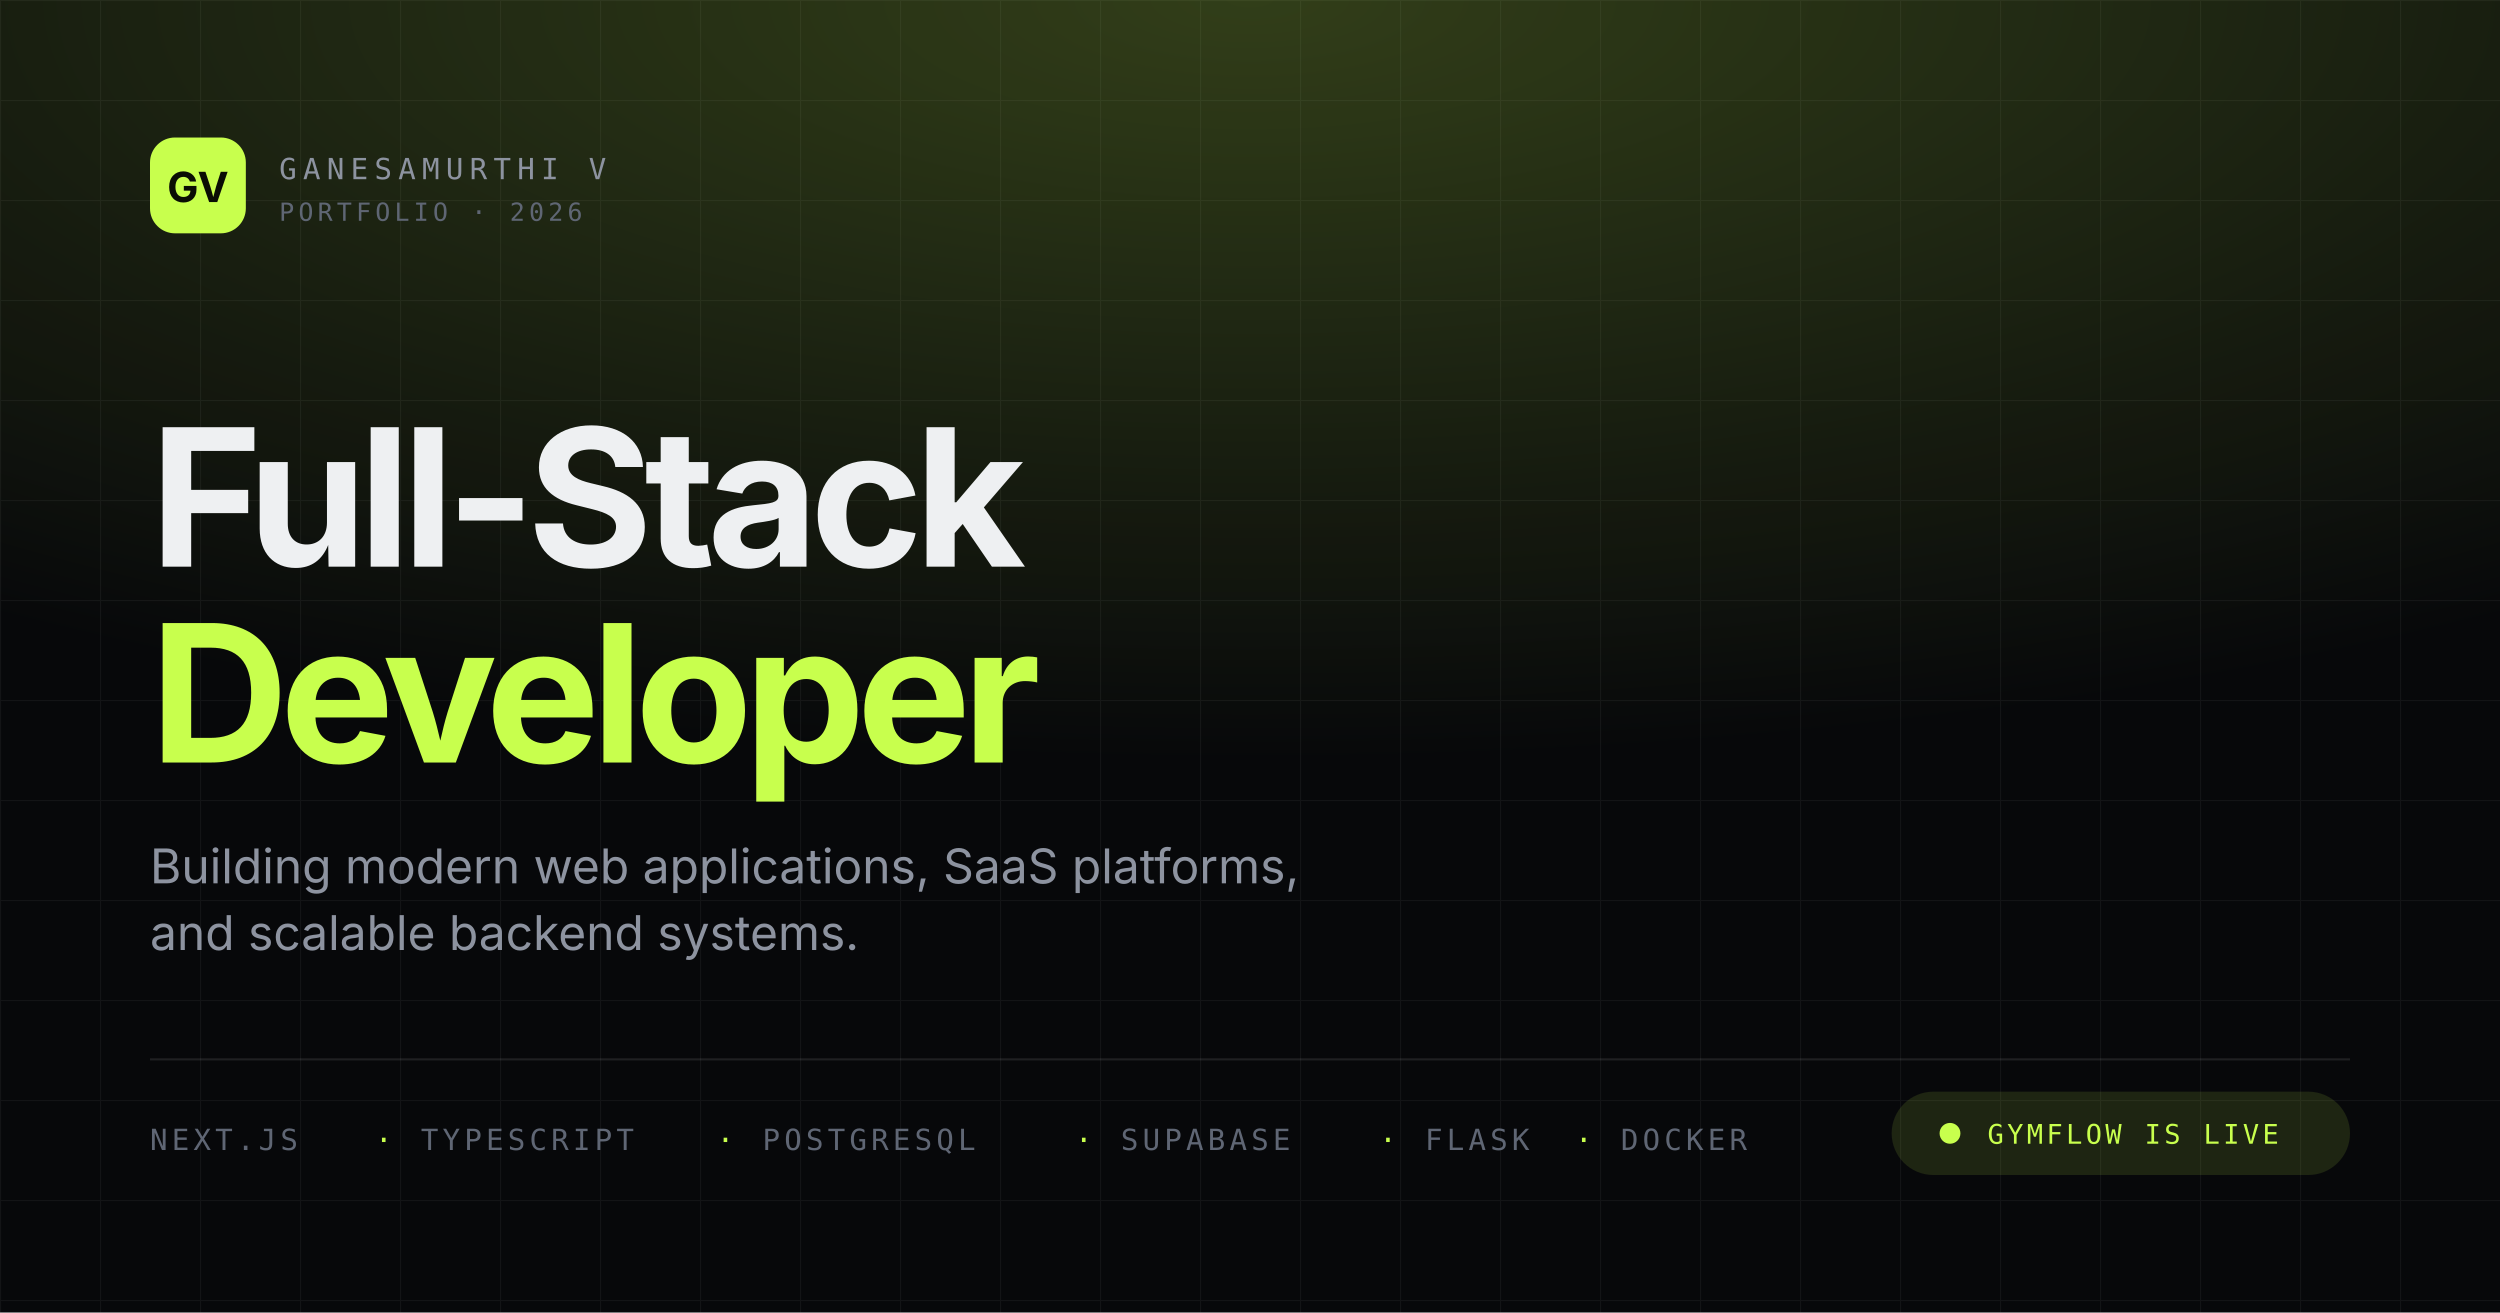
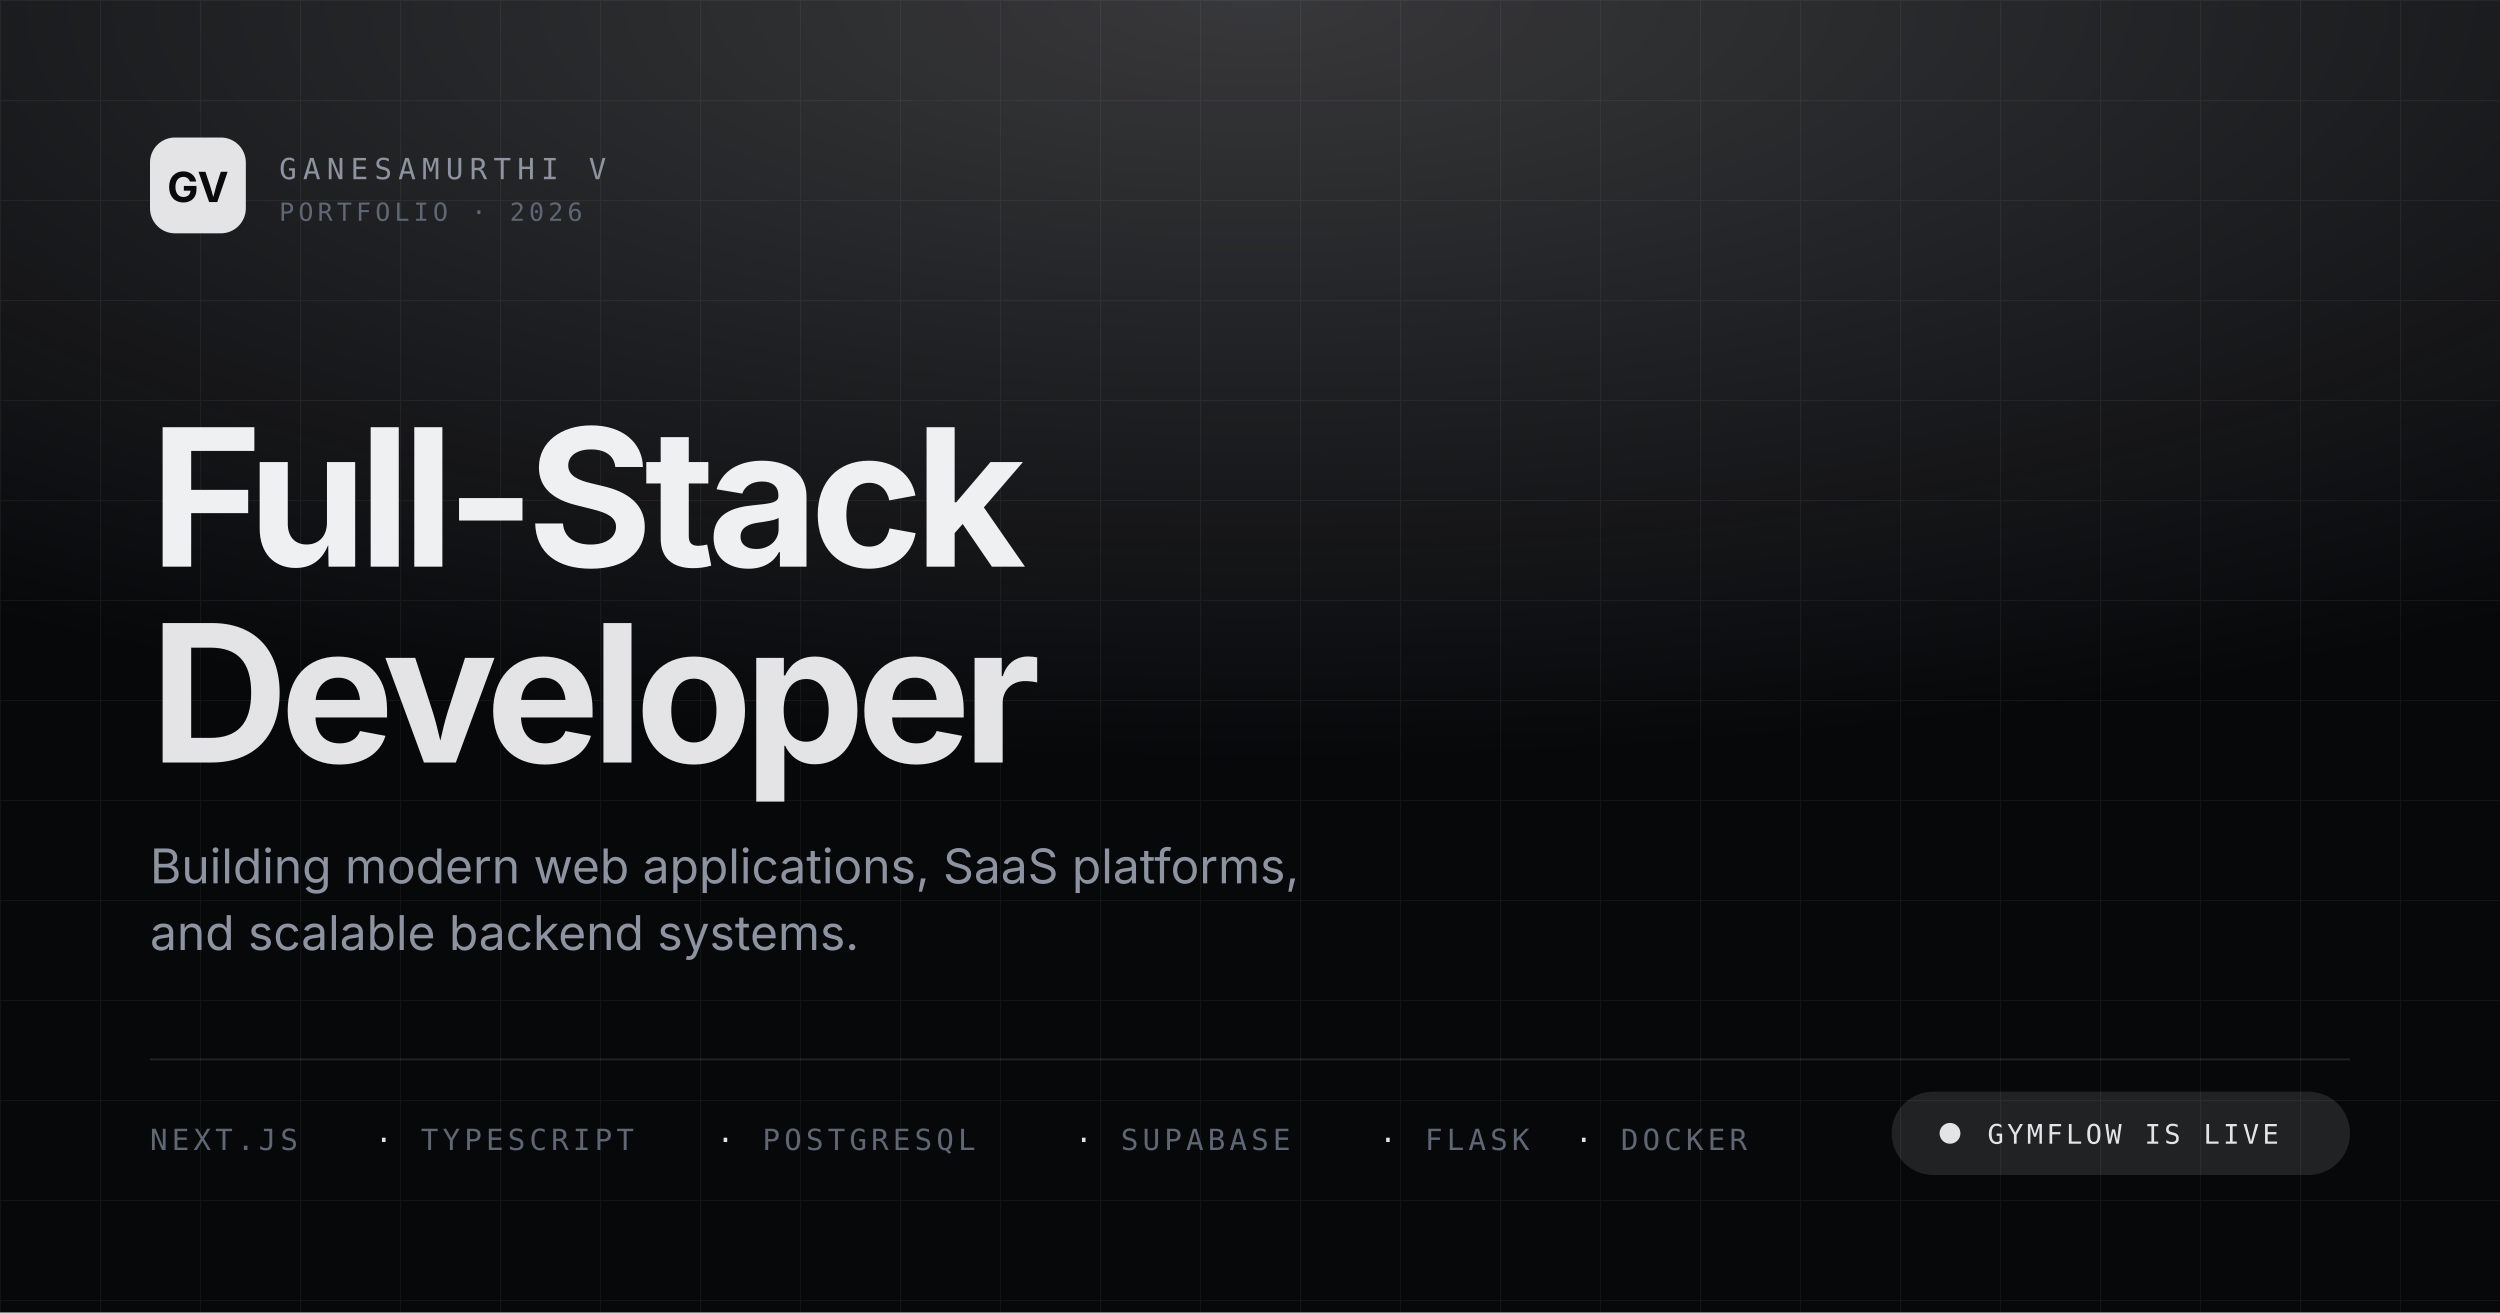
<svg xmlns="http://www.w3.org/2000/svg" viewBox="0 0 1200 630" width="1200" height="630">
  <defs>
    <radialGradient id="glow" cx="0.5" cy="0" r="0.85">
-       <stop offset="0" stop-color="#c8ff4d" stop-opacity="0.22" />
-       <stop offset="1" stop-color="#c8ff4d" stop-opacity="0" />
+       <stop offset="0" stop-color="#e4e4e7" stop-opacity="0.22" />
+       <stop offset="1" stop-color="#e4e4e7" stop-opacity="0" />
    </radialGradient>
    <pattern id="grid" width="48" height="48" patternUnits="userSpaceOnUse">
      <path d="M48 0H0v48" fill="none" stroke="#ffffff" stroke-opacity="0.05" />
    </pattern>
    <style>
      .h{font-family:'Space Grotesk','Segoe UI',Inter,system-ui,sans-serif;font-weight:700}
      .b{font-family:'Segoe UI',Inter,system-ui,sans-serif;font-weight:400}
      .m{font-family:'JetBrains Mono',ui-monospace,Consolas,monospace;font-weight:500}
    </style>
  </defs>
  <rect width="1200" height="630" fill="#07080a" />
  <rect width="1200" height="630" fill="url(#grid)" />
  <rect width="1200" height="430" fill="url(#glow)" />
-   <rect x="72" y="66" width="46" height="46" rx="12" fill="#c8ff4d" />
-   <text class="h" x="95" y="97" text-anchor="middle" font-size="20" fill="#0a0d04">GV</text>
+   <rect x="72" y="66" width="46" height="46" rx="12" fill="#e4e4e7" />
+   <text class="h" x="95" y="97" text-anchor="middle" font-size="20" fill="#0a0a0a">GV</text>
  <text class="m" x="134" y="86" font-size="14" letter-spacing="3" fill="#8d93a0">GANESAMURTHI V</text>
  <text class="m" x="134" y="106" font-size="12" letter-spacing="2" fill="#5f6674">PORTFOLIO · 2026</text>
  <text class="h" x="72" y="272" font-size="92" letter-spacing="-4" fill="#eef0f2">Full-Stack</text>
-   <text class="h" x="72" y="366" font-size="92" letter-spacing="-4" fill="#c8ff4d">Developer</text>
+   <text class="h" x="72" y="366" font-size="92" letter-spacing="-4" fill="#e4e4e7">Developer</text>
  <text class="b" x="72" y="424" font-size="23" fill="#8d93a0">Building modern web applications, SaaS platforms,</text>
  <text class="b" x="72" y="456" font-size="23" fill="#8d93a0">and scalable backend systems.</text>
  <rect x="72" y="508" width="1056" height="1" fill="#ffffff" fill-opacity="0.1" />
  <g class="m" font-size="14" letter-spacing="2" fill="#5f6674">
    <text x="72" y="552">NEXT.JS</text>
-     <text x="180" y="552" fill="#c8ff4d">·</text>
+     <text x="180" y="552" fill="#e4e4e7">·</text>
    <text x="202" y="552">TYPESCRIPT</text>
-     <text x="344" y="552" fill="#c8ff4d">·</text>
+     <text x="344" y="552" fill="#e4e4e7">·</text>
    <text x="366" y="552">POSTGRESQL</text>
-     <text x="516" y="552" fill="#c8ff4d">·</text>
+     <text x="516" y="552" fill="#e4e4e7">·</text>
    <text x="538" y="552">SUPABASE</text>
-     <text x="662" y="552" fill="#c8ff4d">·</text>
+     <text x="662" y="552" fill="#e4e4e7">·</text>
    <text x="684" y="552">FLASK</text>
-     <text x="756" y="552" fill="#c8ff4d">·</text>
+     <text x="756" y="552" fill="#e4e4e7">·</text>
    <text x="778" y="552">DOCKER</text>
  </g>
-   <rect x="908" y="524" width="220" height="40" rx="20" fill="#c8ff4d" fill-opacity="0.12" />
-   <circle cx="936" cy="544" r="5" fill="#c8ff4d" />
-   <text class="m" x="954" y="549" font-size="13" letter-spacing="1.6" fill="#c8ff4d">GYMFLOW IS LIVE</text>
+   <rect x="908" y="524" width="220" height="40" rx="20" fill="#e4e4e7" fill-opacity="0.12" />
+   <circle cx="936" cy="544" r="5" fill="#e4e4e7" />
+   <text class="m" x="954" y="549" font-size="13" letter-spacing="1.6" fill="#e4e4e7">GYMFLOW IS LIVE</text>
</svg>
